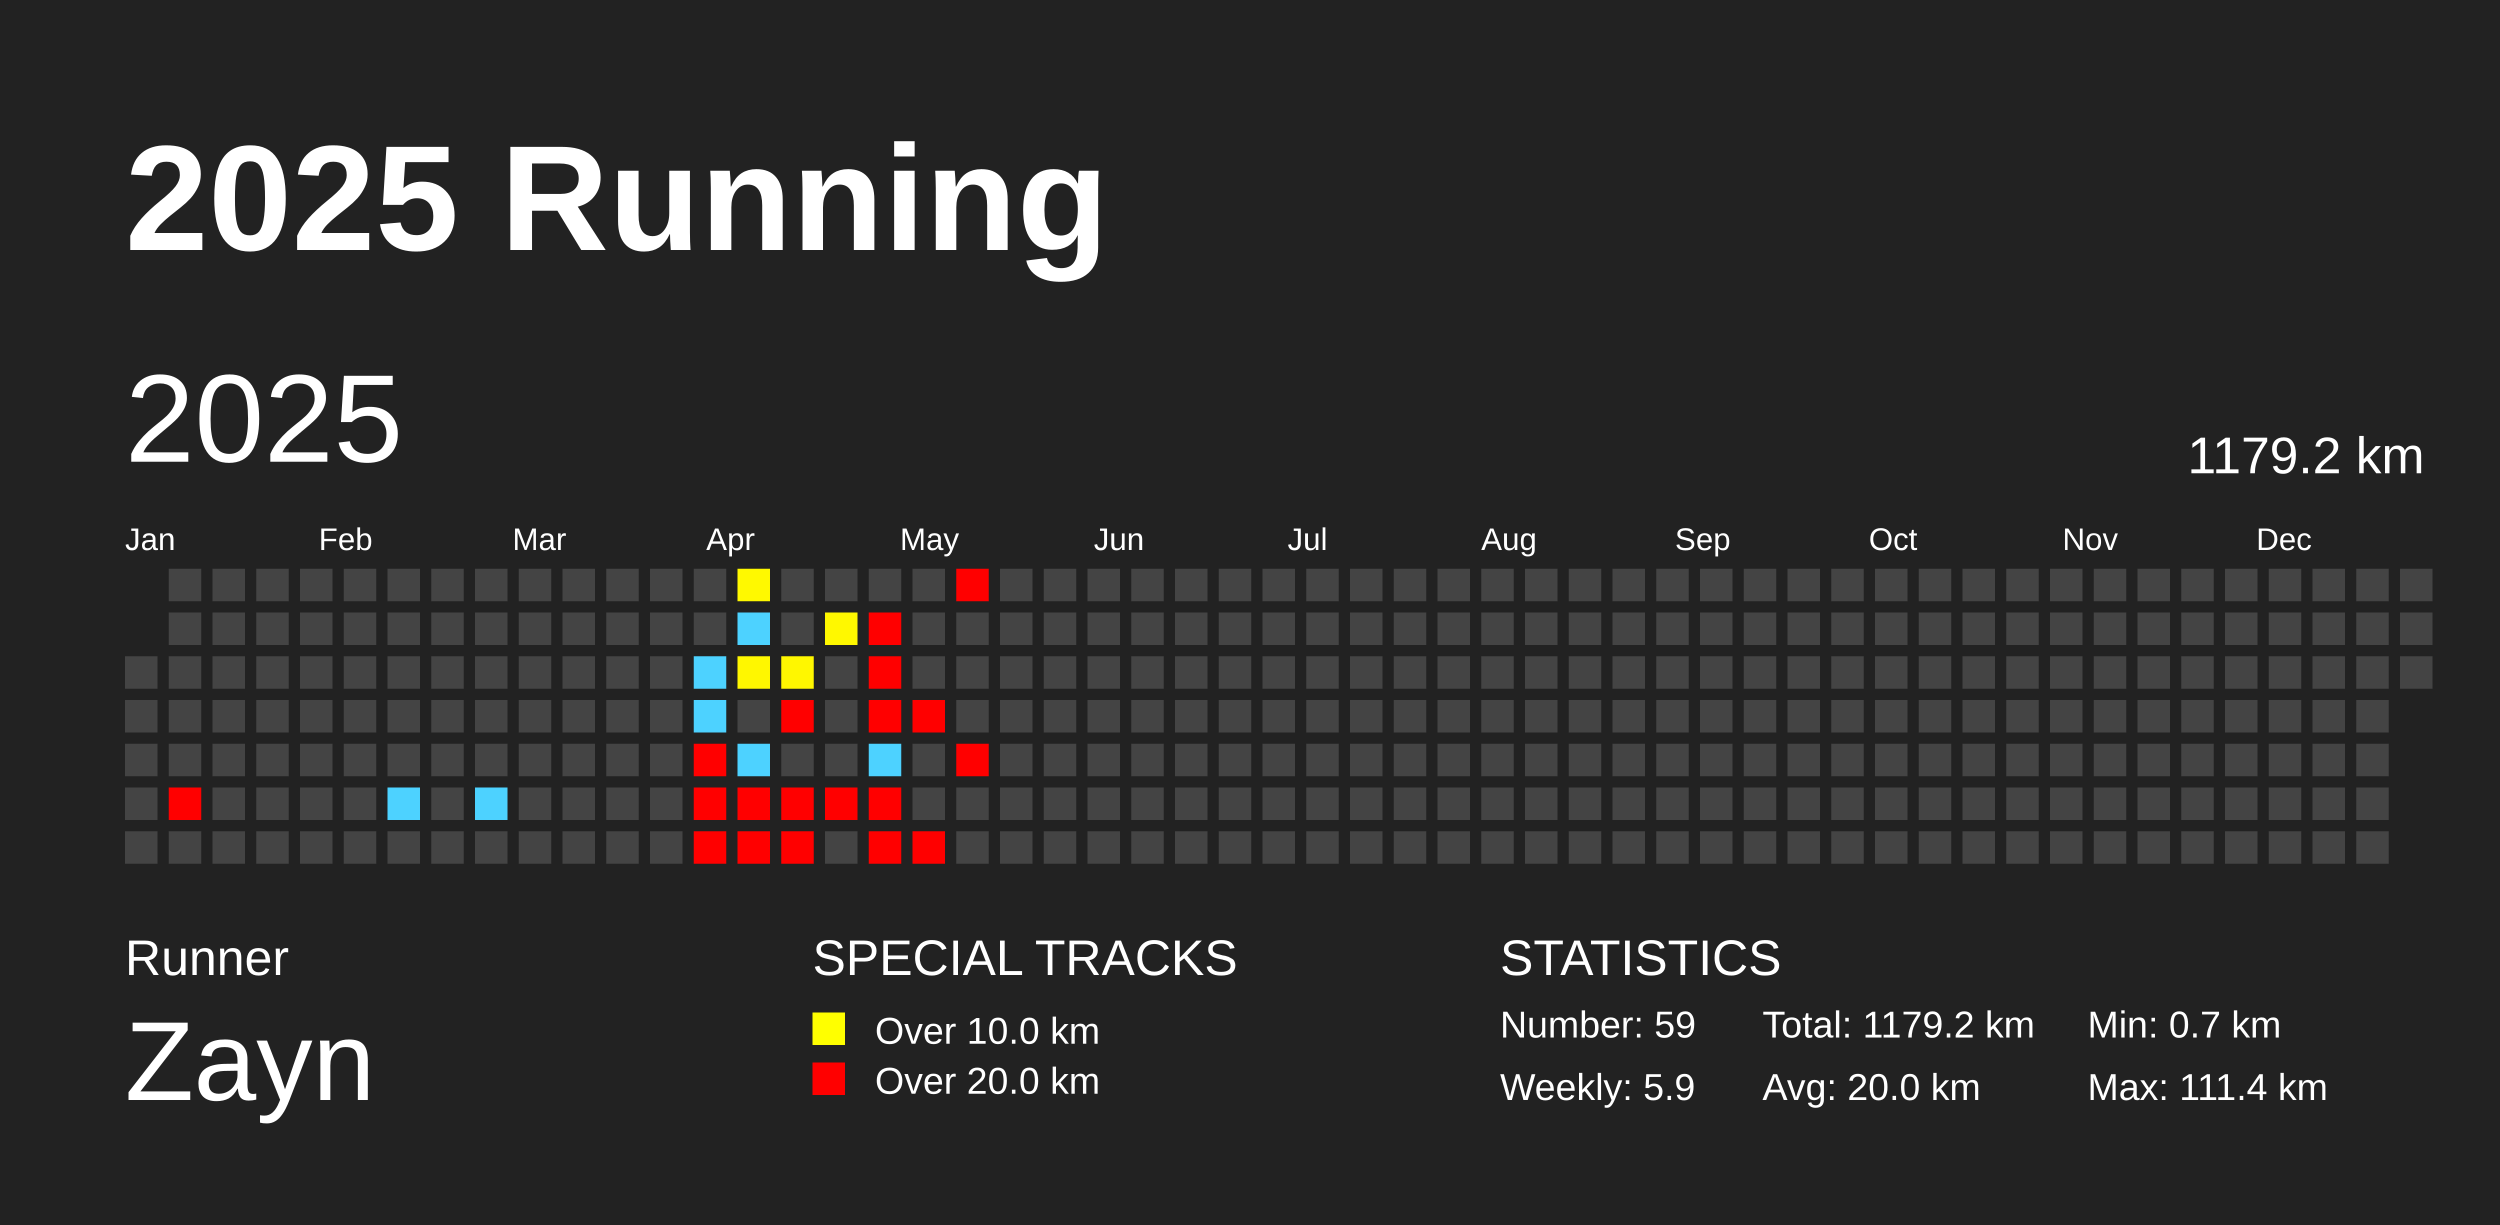
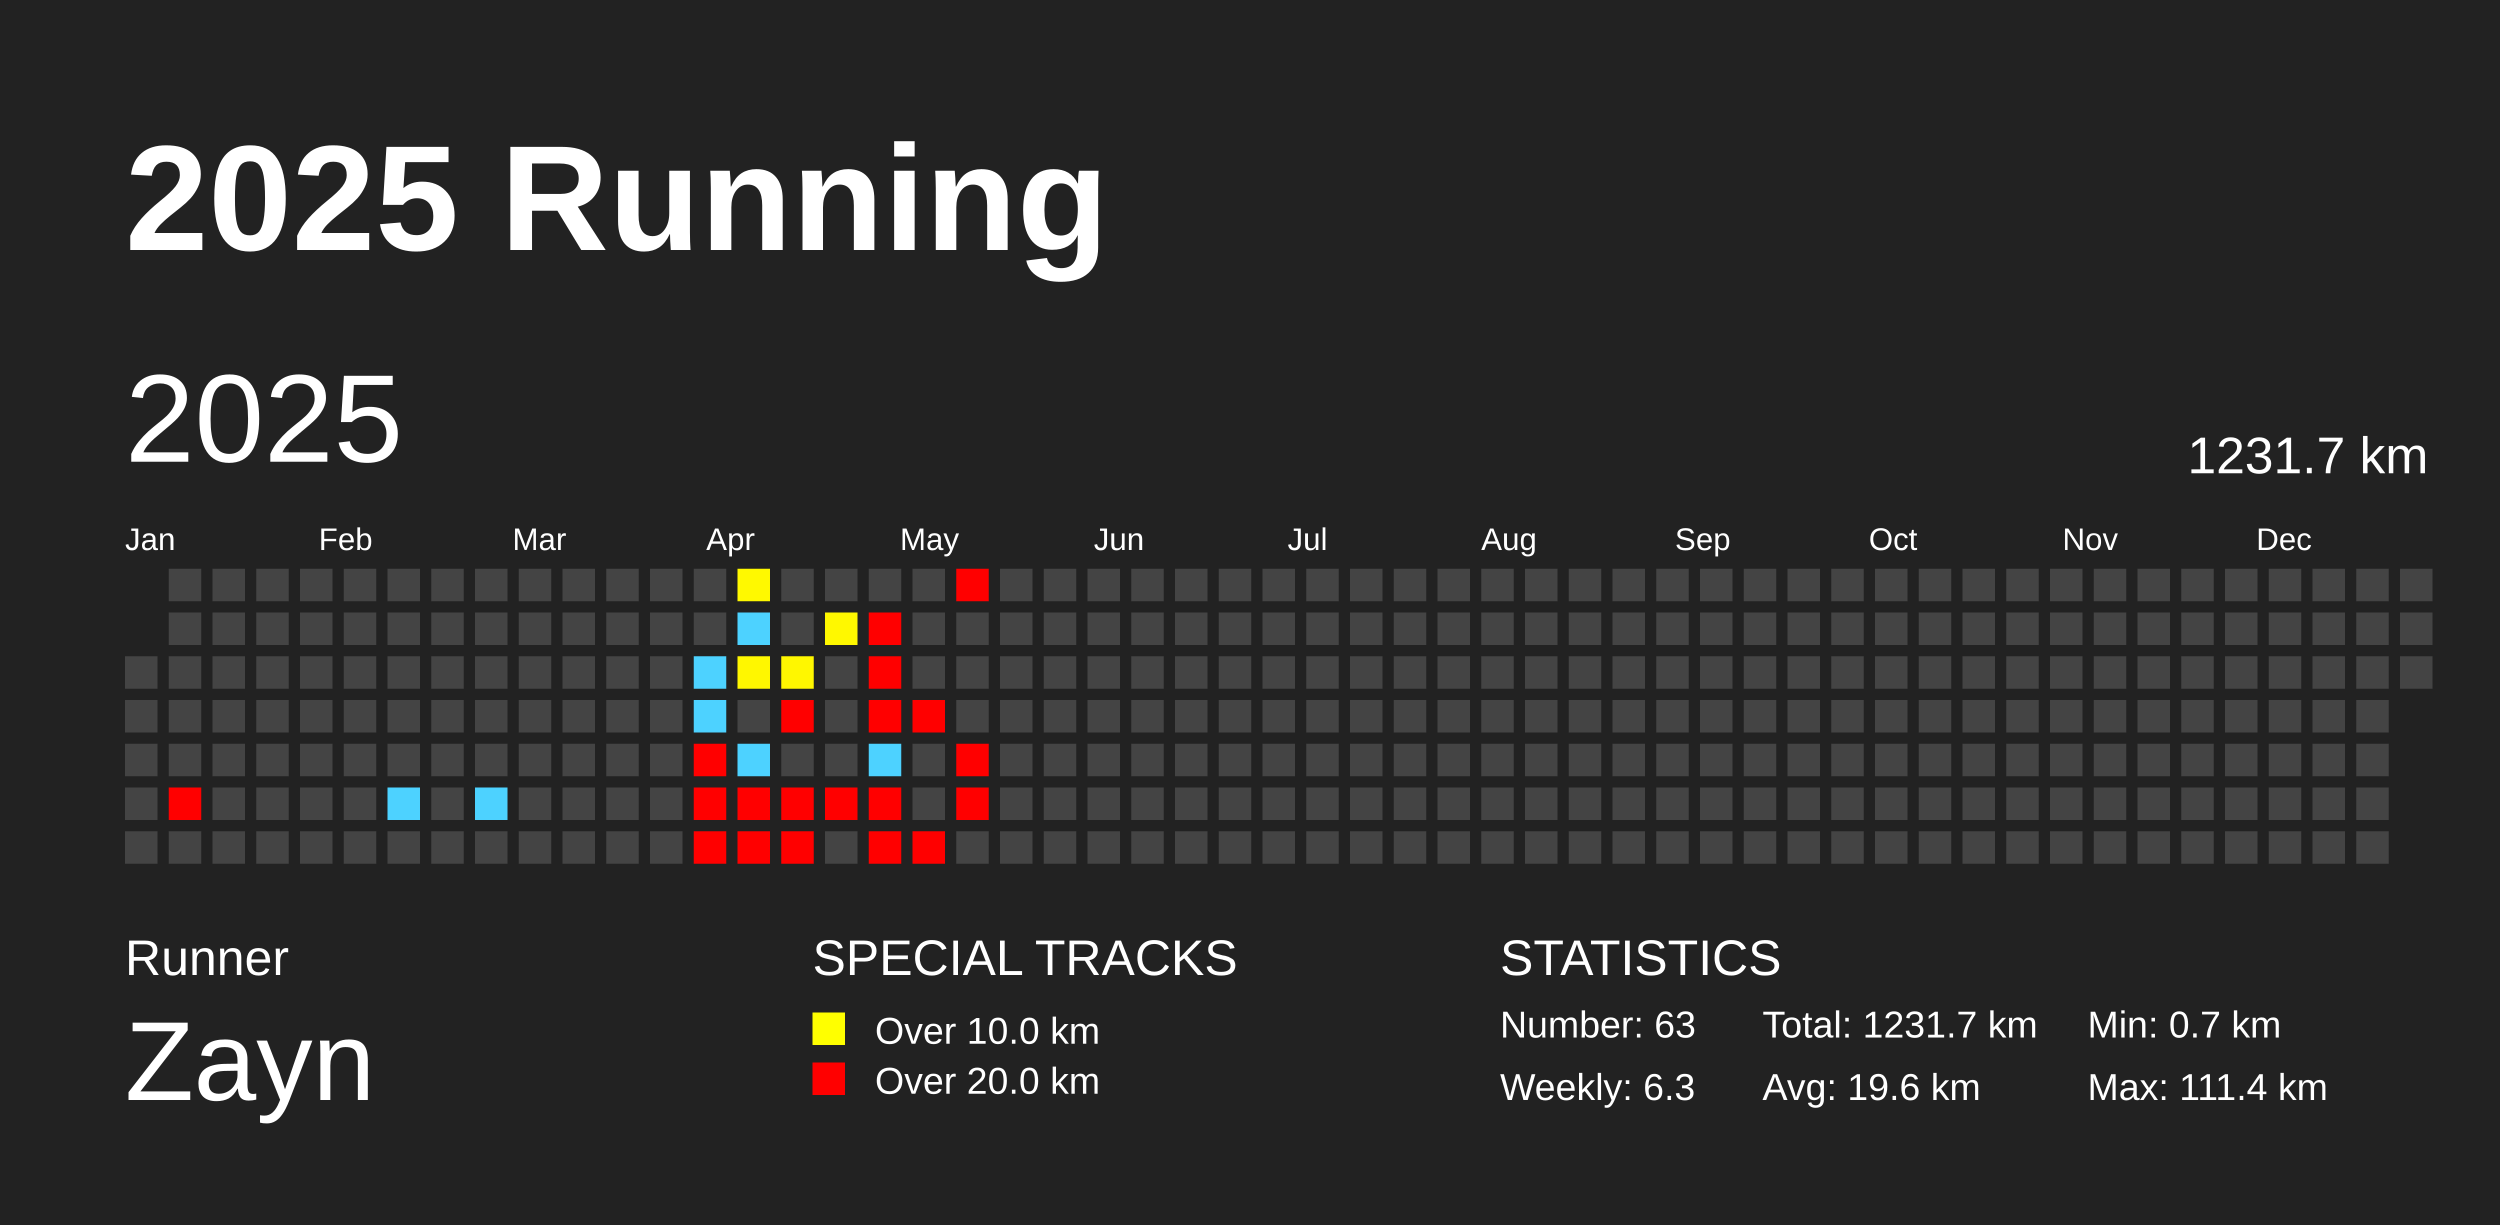
<svg xmlns="http://www.w3.org/2000/svg" baseProfile="full" height="98mm" version="1.1" viewBox="0,0,200,98" width="200mm">
  <defs />
  <rect fill="#222222" height="98" width="200" x="0" y="0" />
  <text fill="#FFFFFF" style="font-size:12px; font-family:Arial; font-weight:bold;" x="10" y="20">2025 Running</text>
  <text fill="#FFFFFF" style="font-size:4px; font-family:Arial" x="10" y="78">Runner</text>
  <text fill="#FFFFFF" style="font-size:9px; font-family:Arial" x="10" y="88">Zayn</text>
  <text fill="#FFFFFF" style="font-size:4px; font-family:Arial" x="65" y="78">SPECIAL TRACKS</text>
  <rect fill="yellow" height="2.6" width="2.6" x="65" y="81" />
  <text fill="#FFFFFF" style="font-size:3px; font-family:Arial" x="70" y="83.5">Over 10.0 km</text>
  <rect fill="red" height="2.6" width="2.6" x="65" y="85" />
  <text fill="#FFFFFF" style="font-size:3px; font-family:Arial" x="70" y="87.5">Over 20.0 km</text>
  <text fill="#FFFFFF" style="font-size:4px; font-family:Arial" x="120" y="78">STATISTICS</text>
-   <text fill="#FFFFFF" style="font-size:3px; font-family:Arial" x="120" y="83">Number: 59</text>
-   <text fill="#FFFFFF" style="font-size:3px; font-family:Arial" x="120" y="88">Weekly: 5.9</text>
-   <text fill="#FFFFFF" style="font-size:3px; font-family:Arial" x="141" y="83">Total: 1179.2 km</text>
-   <text fill="#FFFFFF" style="font-size:3px; font-family:Arial" x="141" y="88">Avg: 20.0 km</text>
+   <text fill="#FFFFFF" style="font-size:3px; font-family:Arial" x="120" y="83">Number: 63</text>
+   <text fill="#FFFFFF" style="font-size:3px; font-family:Arial" x="120" y="88">Weekly: 6.3</text>
+   <text fill="#FFFFFF" style="font-size:3px; font-family:Arial" x="141" y="83">Total: 1231.7 km</text>
+   <text fill="#FFFFFF" style="font-size:3px; font-family:Arial" x="141" y="88">Avg: 19.6 km</text>
  <text fill="#FFFFFF" style="font-size:3px; font-family:Arial" x="167" y="83">Min: 0.7 km</text>
  <text fill="#FFFFFF" style="font-size:3px; font-family:Arial" x="167" y="88">Max: 111.4 km</text>
  <text dominant-baseline="hanging" fill="#FFFFFF" style="font-size:10.0px; font-family:Arial;" x="10" y="30">2025</text>
-   <text dominant-baseline="hanging" fill="#FFFFFF" style="font-size:4.125px; font-family:Arial;" x="175" y="35">1179.2 km</text>
+   <text dominant-baseline="hanging" fill="#FFFFFF" style="font-size:4.125px; font-family:Arial;" x="175" y="35">1231.7 km</text>
  <text fill="#FFFFFF" style="font-size:2.5px; font-family:Arial" x="10.0" y="44">Jan</text>
  <text fill="#FFFFFF" style="font-size:2.5px; font-family:Arial" x="25.5" y="44">Feb</text>
  <text fill="#FFFFFF" style="font-size:2.5px; font-family:Arial" x="41.0" y="44">Mar</text>
  <text fill="#FFFFFF" style="font-size:2.5px; font-family:Arial" x="56.5" y="44">Apr</text>
  <text fill="#FFFFFF" style="font-size:2.5px; font-family:Arial" x="72.0" y="44">May</text>
  <text fill="#FFFFFF" style="font-size:2.5px; font-family:Arial" x="87.5" y="44">Jun</text>
  <text fill="#FFFFFF" style="font-size:2.5px; font-family:Arial" x="103.0" y="44">Jul</text>
  <text fill="#FFFFFF" style="font-size:2.5px; font-family:Arial" x="118.5" y="44">Aug</text>
  <text fill="#FFFFFF" style="font-size:2.5px; font-family:Arial" x="134.0" y="44">Sep</text>
  <text fill="#FFFFFF" style="font-size:2.5px; font-family:Arial" x="149.5" y="44">Oct</text>
  <text fill="#FFFFFF" style="font-size:2.5px; font-family:Arial" x="165.0" y="44">Nov</text>
  <text fill="#FFFFFF" style="font-size:2.5px; font-family:Arial" x="180.5" y="44">Dec</text>
  <rect fill="#444444" height="2.6" width="2.6" x="10.0" y="52.5" />
  <rect fill="#444444" height="2.6" width="2.6" x="10.0" y="56.0" />
  <rect fill="#444444" height="2.6" width="2.6" x="10.0" y="59.5" />
  <rect fill="#444444" height="2.6" width="2.6" x="10.0" y="63.0" />
  <rect fill="#444444" height="2.6" width="2.6" x="10.0" y="66.5" />
  <rect fill="#444444" height="2.6" width="2.6" x="13.5" y="45.5" />
  <rect fill="#444444" height="2.6" width="2.6" x="13.5" y="49.0" />
  <rect fill="#444444" height="2.6" width="2.6" x="13.5" y="52.5" />
  <rect fill="#444444" height="2.6" width="2.6" x="13.5" y="56.0" />
  <rect fill="#444444" height="2.6" width="2.6" x="13.5" y="59.5" />
  <rect fill="red" height="2.6" width="2.6" x="13.5" y="63.0" />
  <rect fill="#444444" height="2.6" width="2.6" x="13.5" y="66.5" />
  <rect fill="#444444" height="2.6" width="2.6" x="17.0" y="45.5" />
  <rect fill="#444444" height="2.6" width="2.6" x="17.0" y="49.0" />
  <rect fill="#444444" height="2.6" width="2.6" x="17.0" y="52.5" />
  <rect fill="#444444" height="2.6" width="2.6" x="17.0" y="56.0" />
  <rect fill="#444444" height="2.6" width="2.6" x="17.0" y="59.5" />
  <rect fill="#444444" height="2.6" width="2.6" x="17.0" y="63.0" />
  <rect fill="#444444" height="2.6" width="2.6" x="17.0" y="66.5" />
  <rect fill="#444444" height="2.6" width="2.6" x="20.5" y="45.5" />
  <rect fill="#444444" height="2.6" width="2.6" x="20.5" y="49.0" />
  <rect fill="#444444" height="2.6" width="2.6" x="20.5" y="52.5" />
  <rect fill="#444444" height="2.6" width="2.6" x="20.5" y="56.0" />
  <rect fill="#444444" height="2.6" width="2.6" x="20.5" y="59.5" />
  <rect fill="#444444" height="2.6" width="2.6" x="20.5" y="63.0" />
  <rect fill="#444444" height="2.6" width="2.6" x="20.5" y="66.5" />
  <rect fill="#444444" height="2.6" width="2.6" x="24.0" y="45.5" />
  <rect fill="#444444" height="2.6" width="2.6" x="24.0" y="49.0" />
  <rect fill="#444444" height="2.6" width="2.6" x="24.0" y="52.5" />
  <rect fill="#444444" height="2.6" width="2.6" x="24.0" y="56.0" />
  <rect fill="#444444" height="2.6" width="2.6" x="24.0" y="59.5" />
  <rect fill="#444444" height="2.6" width="2.6" x="24.0" y="63.0" />
  <rect fill="#444444" height="2.6" width="2.6" x="24.0" y="66.5" />
  <rect fill="#444444" height="2.6" width="2.6" x="27.5" y="45.5" />
  <rect fill="#444444" height="2.6" width="2.6" x="27.5" y="49.0" />
  <rect fill="#444444" height="2.6" width="2.6" x="27.5" y="52.5" />
  <rect fill="#444444" height="2.6" width="2.6" x="27.5" y="56.0" />
  <rect fill="#444444" height="2.6" width="2.6" x="27.5" y="59.5" />
  <rect fill="#444444" height="2.6" width="2.6" x="27.5" y="63.0" />
  <rect fill="#444444" height="2.6" width="2.6" x="27.5" y="66.5" />
  <rect fill="#444444" height="2.6" width="2.6" x="31.0" y="45.5" />
  <rect fill="#444444" height="2.6" width="2.6" x="31.0" y="49.0" />
  <rect fill="#444444" height="2.6" width="2.6" x="31.0" y="52.5" />
  <rect fill="#444444" height="2.6" width="2.6" x="31.0" y="56.0" />
  <rect fill="#444444" height="2.6" width="2.6" x="31.0" y="59.5" />
  <rect fill="#4dd2ff" height="2.6" width="2.6" x="31.0" y="63.0" />
  <rect fill="#444444" height="2.6" width="2.6" x="31.0" y="66.5" />
  <rect fill="#444444" height="2.6" width="2.6" x="34.5" y="45.5" />
  <rect fill="#444444" height="2.6" width="2.6" x="34.5" y="49.0" />
  <rect fill="#444444" height="2.6" width="2.6" x="34.5" y="52.5" />
  <rect fill="#444444" height="2.6" width="2.6" x="34.5" y="56.0" />
  <rect fill="#444444" height="2.6" width="2.6" x="34.5" y="59.5" />
  <rect fill="#444444" height="2.6" width="2.6" x="34.5" y="63.0" />
  <rect fill="#444444" height="2.6" width="2.6" x="34.5" y="66.5" />
  <rect fill="#444444" height="2.6" width="2.6" x="38.0" y="45.5" />
  <rect fill="#444444" height="2.6" width="2.6" x="38.0" y="49.0" />
  <rect fill="#444444" height="2.6" width="2.6" x="38.0" y="52.5" />
  <rect fill="#444444" height="2.6" width="2.6" x="38.0" y="56.0" />
  <rect fill="#444444" height="2.6" width="2.6" x="38.0" y="59.5" />
  <rect fill="#4dd2ff" height="2.6" width="2.6" x="38.0" y="63.0" />
  <rect fill="#444444" height="2.6" width="2.6" x="38.0" y="66.5" />
  <rect fill="#444444" height="2.6" width="2.6" x="41.5" y="45.5" />
  <rect fill="#444444" height="2.6" width="2.6" x="41.5" y="49.0" />
  <rect fill="#444444" height="2.6" width="2.6" x="41.5" y="52.5" />
  <rect fill="#444444" height="2.6" width="2.6" x="41.5" y="56.0" />
  <rect fill="#444444" height="2.6" width="2.6" x="41.5" y="59.5" />
  <rect fill="#444444" height="2.6" width="2.6" x="41.5" y="63.0" />
  <rect fill="#444444" height="2.6" width="2.6" x="41.5" y="66.5" />
  <rect fill="#444444" height="2.6" width="2.6" x="45.0" y="45.5" />
  <rect fill="#444444" height="2.6" width="2.6" x="45.0" y="49.0" />
  <rect fill="#444444" height="2.6" width="2.6" x="45.0" y="52.5" />
  <rect fill="#444444" height="2.6" width="2.6" x="45.0" y="56.0" />
  <rect fill="#444444" height="2.6" width="2.6" x="45.0" y="59.5" />
  <rect fill="#444444" height="2.6" width="2.6" x="45.0" y="63.0" />
  <rect fill="#444444" height="2.6" width="2.6" x="45.0" y="66.5" />
  <rect fill="#444444" height="2.6" width="2.6" x="48.5" y="45.5" />
  <rect fill="#444444" height="2.6" width="2.6" x="48.5" y="49.0" />
  <rect fill="#444444" height="2.6" width="2.6" x="48.5" y="52.5" />
  <rect fill="#444444" height="2.6" width="2.6" x="48.5" y="56.0" />
  <rect fill="#444444" height="2.6" width="2.6" x="48.5" y="59.5" />
  <rect fill="#444444" height="2.6" width="2.6" x="48.5" y="63.0" />
  <rect fill="#444444" height="2.6" width="2.6" x="48.5" y="66.5" />
  <rect fill="#444444" height="2.6" width="2.6" x="52.0" y="45.5" />
  <rect fill="#444444" height="2.6" width="2.6" x="52.0" y="49.0" />
  <rect fill="#444444" height="2.6" width="2.6" x="52.0" y="52.5" />
  <rect fill="#444444" height="2.6" width="2.6" x="52.0" y="56.0" />
  <rect fill="#444444" height="2.6" width="2.6" x="52.0" y="59.5" />
  <rect fill="#444444" height="2.6" width="2.6" x="52.0" y="63.0" />
  <rect fill="#444444" height="2.6" width="2.6" x="52.0" y="66.5" />
  <rect fill="#444444" height="2.6" width="2.6" x="55.5" y="45.5" />
  <rect fill="#444444" height="2.6" width="2.6" x="55.5" y="49.0" />
  <rect fill="#4dd2ff" height="2.6" width="2.6" x="55.5" y="52.5" />
  <rect fill="#4dd2ff" height="2.6" width="2.6" x="55.5" y="56.0" />
  <rect fill="red" height="2.6" width="2.6" x="55.5" y="59.5" />
  <rect fill="red" height="2.6" width="2.6" x="55.5" y="63.0" />
  <rect fill="red" height="2.6" width="2.6" x="55.5" y="66.5" />
  <rect fill="#fff900" height="2.6" width="2.6" x="59.0" y="45.5" />
  <rect fill="#4dd2ff" height="2.6" width="2.6" x="59.0" y="49.0" />
  <rect fill="#fff700" height="2.6" width="2.6" x="59.0" y="52.5" />
  <rect fill="#444444" height="2.6" width="2.6" x="59.0" y="56.0" />
  <rect fill="#4dd2ff" height="2.6" width="2.6" x="59.0" y="59.5" />
  <rect fill="red" height="2.6" width="2.6" x="59.0" y="63.0" />
  <rect fill="red" height="2.6" width="2.6" x="59.0" y="66.5" />
  <rect fill="#444444" height="2.6" width="2.6" x="62.5" y="45.5" />
  <rect fill="#444444" height="2.6" width="2.6" x="62.5" y="49.0" />
  <rect fill="#fff700" height="2.6" width="2.6" x="62.5" y="52.5" />
  <rect fill="red" height="2.6" width="2.6" x="62.5" y="56.0" />
  <rect fill="#444444" height="2.6" width="2.6" x="62.5" y="59.5" />
  <rect fill="red" height="2.6" width="2.6" x="62.5" y="63.0" />
  <rect fill="red" height="2.6" width="2.6" x="62.5" y="66.5" />
  <rect fill="#444444" height="2.6" width="2.6" x="66.0" y="45.5" />
  <rect fill="#fff800" height="2.6" width="2.6" x="66.0" y="49.0" />
  <rect fill="#444444" height="2.6" width="2.6" x="66.0" y="52.5" />
  <rect fill="#444444" height="2.6" width="2.6" x="66.0" y="56.0" />
  <rect fill="#444444" height="2.6" width="2.6" x="66.0" y="59.5" />
  <rect fill="red" height="2.6" width="2.6" x="66.0" y="63.0" />
  <rect fill="#444444" height="2.6" width="2.6" x="66.0" y="66.5" />
  <rect fill="#444444" height="2.6" width="2.6" x="69.5" y="45.5" />
  <rect fill="red" height="2.6" width="2.6" x="69.5" y="49.0" />
  <rect fill="red" height="2.6" width="2.6" x="69.5" y="52.5" />
  <rect fill="red" height="2.6" width="2.6" x="69.5" y="56.0" />
  <rect fill="#4dd2ff" height="2.6" width="2.6" x="69.5" y="59.5" />
  <rect fill="red" height="2.6" width="2.6" x="69.5" y="63.0" />
  <rect fill="red" height="2.6" width="2.6" x="69.5" y="66.5" />
  <rect fill="#444444" height="2.6" width="2.6" x="73.0" y="45.5" />
  <rect fill="#444444" height="2.6" width="2.6" x="73.0" y="49.0" />
  <rect fill="#444444" height="2.6" width="2.6" x="73.0" y="52.5" />
  <rect fill="red" height="2.6" width="2.6" x="73.0" y="56.0" />
  <rect fill="#444444" height="2.6" width="2.6" x="73.0" y="59.5" />
  <rect fill="#444444" height="2.6" width="2.6" x="73.0" y="63.0" />
  <rect fill="red" height="2.6" width="2.6" x="73.0" y="66.5" />
  <rect fill="red" height="2.6" width="2.6" x="76.5" y="45.5" />
  <rect fill="#444444" height="2.6" width="2.6" x="76.5" y="49.0" />
  <rect fill="#444444" height="2.6" width="2.6" x="76.5" y="52.5" />
  <rect fill="#444444" height="2.6" width="2.6" x="76.5" y="56.0" />
  <rect fill="red" height="2.6" width="2.6" x="76.5" y="59.5" />
-   <rect fill="#444444" height="2.6" width="2.6" x="76.5" y="63.0" />
+   <rect fill="red" height="2.6" width="2.6" x="76.5" y="63.0" />
  <rect fill="#444444" height="2.6" width="2.6" x="76.5" y="66.5" />
  <rect fill="#444444" height="2.6" width="2.6" x="80.0" y="45.5" />
  <rect fill="#444444" height="2.6" width="2.6" x="80.0" y="49.0" />
  <rect fill="#444444" height="2.6" width="2.6" x="80.0" y="52.5" />
  <rect fill="#444444" height="2.6" width="2.6" x="80.0" y="56.0" />
  <rect fill="#444444" height="2.6" width="2.6" x="80.0" y="59.5" />
  <rect fill="#444444" height="2.6" width="2.6" x="80.0" y="63.0" />
  <rect fill="#444444" height="2.6" width="2.6" x="80.0" y="66.5" />
  <rect fill="#444444" height="2.6" width="2.6" x="83.5" y="45.5" />
  <rect fill="#444444" height="2.6" width="2.6" x="83.5" y="49.0" />
  <rect fill="#444444" height="2.6" width="2.6" x="83.5" y="52.5" />
  <rect fill="#444444" height="2.6" width="2.6" x="83.5" y="56.0" />
  <rect fill="#444444" height="2.6" width="2.6" x="83.5" y="59.5" />
  <rect fill="#444444" height="2.6" width="2.6" x="83.5" y="63.0" />
  <rect fill="#444444" height="2.6" width="2.6" x="83.5" y="66.5" />
  <rect fill="#444444" height="2.6" width="2.6" x="87.0" y="45.5" />
  <rect fill="#444444" height="2.6" width="2.6" x="87.0" y="49.0" />
  <rect fill="#444444" height="2.6" width="2.6" x="87.0" y="52.5" />
  <rect fill="#444444" height="2.6" width="2.6" x="87.0" y="56.0" />
  <rect fill="#444444" height="2.6" width="2.6" x="87.0" y="59.5" />
  <rect fill="#444444" height="2.6" width="2.6" x="87.0" y="63.0" />
  <rect fill="#444444" height="2.6" width="2.6" x="87.0" y="66.5" />
  <rect fill="#444444" height="2.6" width="2.6" x="90.5" y="45.5" />
  <rect fill="#444444" height="2.6" width="2.6" x="90.5" y="49.0" />
  <rect fill="#444444" height="2.6" width="2.6" x="90.5" y="52.5" />
  <rect fill="#444444" height="2.6" width="2.6" x="90.5" y="56.0" />
  <rect fill="#444444" height="2.6" width="2.6" x="90.5" y="59.5" />
  <rect fill="#444444" height="2.6" width="2.6" x="90.5" y="63.0" />
  <rect fill="#444444" height="2.6" width="2.6" x="90.5" y="66.5" />
  <rect fill="#444444" height="2.6" width="2.6" x="94.0" y="45.5" />
  <rect fill="#444444" height="2.6" width="2.6" x="94.0" y="49.0" />
  <rect fill="#444444" height="2.6" width="2.6" x="94.0" y="52.5" />
  <rect fill="#444444" height="2.6" width="2.6" x="94.0" y="56.0" />
  <rect fill="#444444" height="2.6" width="2.6" x="94.0" y="59.5" />
  <rect fill="#444444" height="2.6" width="2.6" x="94.0" y="63.0" />
  <rect fill="#444444" height="2.6" width="2.6" x="94.0" y="66.5" />
  <rect fill="#444444" height="2.6" width="2.6" x="97.5" y="45.5" />
  <rect fill="#444444" height="2.6" width="2.6" x="97.5" y="49.0" />
  <rect fill="#444444" height="2.6" width="2.6" x="97.5" y="52.5" />
  <rect fill="#444444" height="2.6" width="2.6" x="97.5" y="56.0" />
  <rect fill="#444444" height="2.6" width="2.6" x="97.5" y="59.5" />
  <rect fill="#444444" height="2.6" width="2.6" x="97.5" y="63.0" />
  <rect fill="#444444" height="2.6" width="2.6" x="97.5" y="66.5" />
  <rect fill="#444444" height="2.6" width="2.6" x="101.0" y="45.5" />
  <rect fill="#444444" height="2.6" width="2.6" x="101.0" y="49.0" />
  <rect fill="#444444" height="2.6" width="2.6" x="101.0" y="52.5" />
  <rect fill="#444444" height="2.6" width="2.6" x="101.0" y="56.0" />
  <rect fill="#444444" height="2.6" width="2.6" x="101.0" y="59.5" />
  <rect fill="#444444" height="2.6" width="2.6" x="101.0" y="63.0" />
  <rect fill="#444444" height="2.6" width="2.6" x="101.0" y="66.5" />
  <rect fill="#444444" height="2.6" width="2.6" x="104.5" y="45.5" />
  <rect fill="#444444" height="2.6" width="2.6" x="104.5" y="49.0" />
  <rect fill="#444444" height="2.6" width="2.6" x="104.5" y="52.5" />
  <rect fill="#444444" height="2.6" width="2.6" x="104.5" y="56.0" />
  <rect fill="#444444" height="2.6" width="2.6" x="104.5" y="59.5" />
  <rect fill="#444444" height="2.6" width="2.6" x="104.5" y="63.0" />
  <rect fill="#444444" height="2.6" width="2.6" x="104.5" y="66.5" />
  <rect fill="#444444" height="2.6" width="2.6" x="108.0" y="45.5" />
  <rect fill="#444444" height="2.6" width="2.6" x="108.0" y="49.0" />
  <rect fill="#444444" height="2.6" width="2.6" x="108.0" y="52.5" />
  <rect fill="#444444" height="2.6" width="2.6" x="108.0" y="56.0" />
  <rect fill="#444444" height="2.6" width="2.6" x="108.0" y="59.5" />
  <rect fill="#444444" height="2.6" width="2.6" x="108.0" y="63.0" />
  <rect fill="#444444" height="2.6" width="2.6" x="108.0" y="66.5" />
  <rect fill="#444444" height="2.6" width="2.6" x="111.5" y="45.5" />
  <rect fill="#444444" height="2.6" width="2.6" x="111.5" y="49.0" />
  <rect fill="#444444" height="2.6" width="2.6" x="111.5" y="52.5" />
  <rect fill="#444444" height="2.6" width="2.6" x="111.5" y="56.0" />
  <rect fill="#444444" height="2.6" width="2.6" x="111.5" y="59.5" />
  <rect fill="#444444" height="2.6" width="2.6" x="111.5" y="63.0" />
  <rect fill="#444444" height="2.6" width="2.6" x="111.5" y="66.5" />
  <rect fill="#444444" height="2.6" width="2.6" x="115.0" y="45.5" />
  <rect fill="#444444" height="2.6" width="2.6" x="115.0" y="49.0" />
  <rect fill="#444444" height="2.6" width="2.6" x="115.0" y="52.5" />
  <rect fill="#444444" height="2.6" width="2.6" x="115.0" y="56.0" />
  <rect fill="#444444" height="2.6" width="2.6" x="115.0" y="59.5" />
  <rect fill="#444444" height="2.6" width="2.6" x="115.0" y="63.0" />
  <rect fill="#444444" height="2.6" width="2.6" x="115.0" y="66.5" />
  <rect fill="#444444" height="2.6" width="2.6" x="118.5" y="45.5" />
  <rect fill="#444444" height="2.6" width="2.6" x="118.5" y="49.0" />
  <rect fill="#444444" height="2.6" width="2.6" x="118.5" y="52.5" />
  <rect fill="#444444" height="2.6" width="2.6" x="118.5" y="56.0" />
  <rect fill="#444444" height="2.6" width="2.6" x="118.5" y="59.5" />
  <rect fill="#444444" height="2.6" width="2.6" x="118.5" y="63.0" />
  <rect fill="#444444" height="2.6" width="2.6" x="118.5" y="66.5" />
  <rect fill="#444444" height="2.6" width="2.6" x="122.0" y="45.5" />
  <rect fill="#444444" height="2.6" width="2.6" x="122.0" y="49.0" />
  <rect fill="#444444" height="2.6" width="2.6" x="122.0" y="52.5" />
  <rect fill="#444444" height="2.6" width="2.6" x="122.0" y="56.0" />
  <rect fill="#444444" height="2.6" width="2.6" x="122.0" y="59.5" />
  <rect fill="#444444" height="2.6" width="2.6" x="122.0" y="63.0" />
  <rect fill="#444444" height="2.6" width="2.6" x="122.0" y="66.5" />
  <rect fill="#444444" height="2.6" width="2.6" x="125.5" y="45.5" />
  <rect fill="#444444" height="2.6" width="2.6" x="125.5" y="49.0" />
  <rect fill="#444444" height="2.6" width="2.6" x="125.5" y="52.5" />
  <rect fill="#444444" height="2.6" width="2.6" x="125.5" y="56.0" />
  <rect fill="#444444" height="2.6" width="2.6" x="125.5" y="59.5" />
  <rect fill="#444444" height="2.6" width="2.6" x="125.5" y="63.0" />
  <rect fill="#444444" height="2.6" width="2.6" x="125.5" y="66.5" />
  <rect fill="#444444" height="2.6" width="2.6" x="129.0" y="45.5" />
  <rect fill="#444444" height="2.6" width="2.6" x="129.0" y="49.0" />
  <rect fill="#444444" height="2.6" width="2.6" x="129.0" y="52.5" />
  <rect fill="#444444" height="2.6" width="2.6" x="129.0" y="56.0" />
  <rect fill="#444444" height="2.6" width="2.6" x="129.0" y="59.5" />
  <rect fill="#444444" height="2.6" width="2.6" x="129.0" y="63.0" />
  <rect fill="#444444" height="2.6" width="2.6" x="129.0" y="66.5" />
  <rect fill="#444444" height="2.6" width="2.6" x="132.5" y="45.5" />
  <rect fill="#444444" height="2.6" width="2.6" x="132.5" y="49.0" />
  <rect fill="#444444" height="2.6" width="2.6" x="132.5" y="52.5" />
  <rect fill="#444444" height="2.6" width="2.6" x="132.5" y="56.0" />
  <rect fill="#444444" height="2.6" width="2.6" x="132.5" y="59.5" />
  <rect fill="#444444" height="2.6" width="2.6" x="132.5" y="63.0" />
  <rect fill="#444444" height="2.6" width="2.6" x="132.5" y="66.5" />
  <rect fill="#444444" height="2.6" width="2.6" x="136.0" y="45.5" />
  <rect fill="#444444" height="2.6" width="2.6" x="136.0" y="49.0" />
  <rect fill="#444444" height="2.6" width="2.6" x="136.0" y="52.5" />
  <rect fill="#444444" height="2.6" width="2.6" x="136.0" y="56.0" />
  <rect fill="#444444" height="2.6" width="2.6" x="136.0" y="59.5" />
  <rect fill="#444444" height="2.6" width="2.6" x="136.0" y="63.0" />
  <rect fill="#444444" height="2.6" width="2.6" x="136.0" y="66.5" />
  <rect fill="#444444" height="2.6" width="2.6" x="139.5" y="45.5" />
  <rect fill="#444444" height="2.6" width="2.6" x="139.5" y="49.0" />
  <rect fill="#444444" height="2.6" width="2.6" x="139.5" y="52.5" />
  <rect fill="#444444" height="2.6" width="2.6" x="139.5" y="56.0" />
  <rect fill="#444444" height="2.6" width="2.6" x="139.5" y="59.5" />
  <rect fill="#444444" height="2.6" width="2.6" x="139.5" y="63.0" />
  <rect fill="#444444" height="2.6" width="2.6" x="139.5" y="66.5" />
  <rect fill="#444444" height="2.6" width="2.6" x="143.0" y="45.5" />
  <rect fill="#444444" height="2.6" width="2.6" x="143.0" y="49.0" />
  <rect fill="#444444" height="2.6" width="2.6" x="143.0" y="52.5" />
  <rect fill="#444444" height="2.6" width="2.6" x="143.0" y="56.0" />
  <rect fill="#444444" height="2.6" width="2.6" x="143.0" y="59.5" />
  <rect fill="#444444" height="2.6" width="2.6" x="143.0" y="63.0" />
  <rect fill="#444444" height="2.6" width="2.6" x="143.0" y="66.5" />
  <rect fill="#444444" height="2.6" width="2.6" x="146.5" y="45.5" />
  <rect fill="#444444" height="2.6" width="2.6" x="146.5" y="49.0" />
  <rect fill="#444444" height="2.6" width="2.6" x="146.5" y="52.5" />
  <rect fill="#444444" height="2.6" width="2.6" x="146.5" y="56.0" />
  <rect fill="#444444" height="2.6" width="2.6" x="146.5" y="59.5" />
  <rect fill="#444444" height="2.6" width="2.6" x="146.5" y="63.0" />
  <rect fill="#444444" height="2.6" width="2.6" x="146.5" y="66.5" />
  <rect fill="#444444" height="2.6" width="2.6" x="150.0" y="45.5" />
  <rect fill="#444444" height="2.6" width="2.6" x="150.0" y="49.0" />
  <rect fill="#444444" height="2.6" width="2.6" x="150.0" y="52.5" />
  <rect fill="#444444" height="2.6" width="2.6" x="150.0" y="56.0" />
  <rect fill="#444444" height="2.6" width="2.6" x="150.0" y="59.5" />
  <rect fill="#444444" height="2.6" width="2.6" x="150.0" y="63.0" />
  <rect fill="#444444" height="2.6" width="2.6" x="150.0" y="66.5" />
  <rect fill="#444444" height="2.6" width="2.6" x="153.5" y="45.5" />
  <rect fill="#444444" height="2.6" width="2.6" x="153.5" y="49.0" />
  <rect fill="#444444" height="2.6" width="2.6" x="153.5" y="52.5" />
  <rect fill="#444444" height="2.6" width="2.6" x="153.5" y="56.0" />
  <rect fill="#444444" height="2.6" width="2.6" x="153.5" y="59.5" />
  <rect fill="#444444" height="2.6" width="2.6" x="153.5" y="63.0" />
  <rect fill="#444444" height="2.6" width="2.6" x="153.5" y="66.5" />
  <rect fill="#444444" height="2.6" width="2.6" x="157.0" y="45.5" />
  <rect fill="#444444" height="2.6" width="2.6" x="157.0" y="49.0" />
  <rect fill="#444444" height="2.6" width="2.6" x="157.0" y="52.5" />
  <rect fill="#444444" height="2.6" width="2.6" x="157.0" y="56.0" />
  <rect fill="#444444" height="2.6" width="2.6" x="157.0" y="59.5" />
  <rect fill="#444444" height="2.6" width="2.6" x="157.0" y="63.0" />
  <rect fill="#444444" height="2.6" width="2.6" x="157.0" y="66.5" />
  <rect fill="#444444" height="2.6" width="2.6" x="160.5" y="45.5" />
  <rect fill="#444444" height="2.6" width="2.6" x="160.5" y="49.0" />
  <rect fill="#444444" height="2.6" width="2.6" x="160.5" y="52.5" />
  <rect fill="#444444" height="2.6" width="2.6" x="160.5" y="56.0" />
  <rect fill="#444444" height="2.6" width="2.6" x="160.5" y="59.5" />
  <rect fill="#444444" height="2.6" width="2.6" x="160.5" y="63.0" />
  <rect fill="#444444" height="2.6" width="2.6" x="160.5" y="66.5" />
  <rect fill="#444444" height="2.6" width="2.6" x="164.0" y="45.5" />
  <rect fill="#444444" height="2.6" width="2.6" x="164.0" y="49.0" />
  <rect fill="#444444" height="2.6" width="2.6" x="164.0" y="52.5" />
  <rect fill="#444444" height="2.6" width="2.6" x="164.0" y="56.0" />
  <rect fill="#444444" height="2.6" width="2.6" x="164.0" y="59.5" />
  <rect fill="#444444" height="2.6" width="2.6" x="164.0" y="63.0" />
  <rect fill="#444444" height="2.6" width="2.6" x="164.0" y="66.5" />
  <rect fill="#444444" height="2.6" width="2.6" x="167.5" y="45.5" />
  <rect fill="#444444" height="2.6" width="2.6" x="167.5" y="49.0" />
  <rect fill="#444444" height="2.6" width="2.6" x="167.5" y="52.5" />
  <rect fill="#444444" height="2.6" width="2.6" x="167.5" y="56.0" />
  <rect fill="#444444" height="2.6" width="2.6" x="167.5" y="59.5" />
  <rect fill="#444444" height="2.6" width="2.6" x="167.5" y="63.0" />
  <rect fill="#444444" height="2.6" width="2.6" x="167.5" y="66.5" />
  <rect fill="#444444" height="2.6" width="2.6" x="171.0" y="45.5" />
  <rect fill="#444444" height="2.6" width="2.6" x="171.0" y="49.0" />
  <rect fill="#444444" height="2.6" width="2.6" x="171.0" y="52.5" />
  <rect fill="#444444" height="2.6" width="2.6" x="171.0" y="56.0" />
  <rect fill="#444444" height="2.6" width="2.6" x="171.0" y="59.5" />
  <rect fill="#444444" height="2.6" width="2.6" x="171.0" y="63.0" />
  <rect fill="#444444" height="2.6" width="2.6" x="171.0" y="66.5" />
  <rect fill="#444444" height="2.6" width="2.6" x="174.5" y="45.5" />
  <rect fill="#444444" height="2.6" width="2.6" x="174.5" y="49.0" />
  <rect fill="#444444" height="2.6" width="2.6" x="174.5" y="52.5" />
  <rect fill="#444444" height="2.6" width="2.6" x="174.5" y="56.0" />
  <rect fill="#444444" height="2.6" width="2.6" x="174.5" y="59.5" />
  <rect fill="#444444" height="2.6" width="2.6" x="174.5" y="63.0" />
  <rect fill="#444444" height="2.6" width="2.6" x="174.5" y="66.5" />
  <rect fill="#444444" height="2.6" width="2.6" x="178.0" y="45.5" />
  <rect fill="#444444" height="2.6" width="2.6" x="178.0" y="49.0" />
  <rect fill="#444444" height="2.6" width="2.6" x="178.0" y="52.5" />
  <rect fill="#444444" height="2.6" width="2.6" x="178.0" y="56.0" />
  <rect fill="#444444" height="2.6" width="2.6" x="178.0" y="59.5" />
  <rect fill="#444444" height="2.6" width="2.6" x="178.0" y="63.0" />
  <rect fill="#444444" height="2.6" width="2.6" x="178.0" y="66.5" />
  <rect fill="#444444" height="2.6" width="2.6" x="181.5" y="45.5" />
  <rect fill="#444444" height="2.6" width="2.6" x="181.5" y="49.0" />
  <rect fill="#444444" height="2.6" width="2.6" x="181.5" y="52.5" />
  <rect fill="#444444" height="2.6" width="2.6" x="181.5" y="56.0" />
  <rect fill="#444444" height="2.6" width="2.6" x="181.5" y="59.5" />
  <rect fill="#444444" height="2.6" width="2.6" x="181.5" y="63.0" />
  <rect fill="#444444" height="2.6" width="2.6" x="181.5" y="66.5" />
  <rect fill="#444444" height="2.6" width="2.6" x="185.0" y="45.5" />
  <rect fill="#444444" height="2.6" width="2.6" x="185.0" y="49.0" />
  <rect fill="#444444" height="2.6" width="2.6" x="185.0" y="52.5" />
  <rect fill="#444444" height="2.6" width="2.6" x="185.0" y="56.0" />
  <rect fill="#444444" height="2.6" width="2.6" x="185.0" y="59.5" />
  <rect fill="#444444" height="2.6" width="2.6" x="185.0" y="63.0" />
  <rect fill="#444444" height="2.6" width="2.6" x="185.0" y="66.5" />
  <rect fill="#444444" height="2.6" width="2.6" x="188.5" y="45.5" />
  <rect fill="#444444" height="2.6" width="2.6" x="188.5" y="49.0" />
  <rect fill="#444444" height="2.6" width="2.6" x="188.5" y="52.5" />
  <rect fill="#444444" height="2.6" width="2.6" x="188.5" y="56.0" />
  <rect fill="#444444" height="2.6" width="2.6" x="188.5" y="59.5" />
  <rect fill="#444444" height="2.6" width="2.6" x="188.5" y="63.0" />
  <rect fill="#444444" height="2.6" width="2.6" x="188.5" y="66.5" />
  <rect fill="#444444" height="2.6" width="2.6" x="192.0" y="45.5" />
  <rect fill="#444444" height="2.6" width="2.6" x="192.0" y="49.0" />
  <rect fill="#444444" height="2.6" width="2.6" x="192.0" y="52.5" />
</svg>
